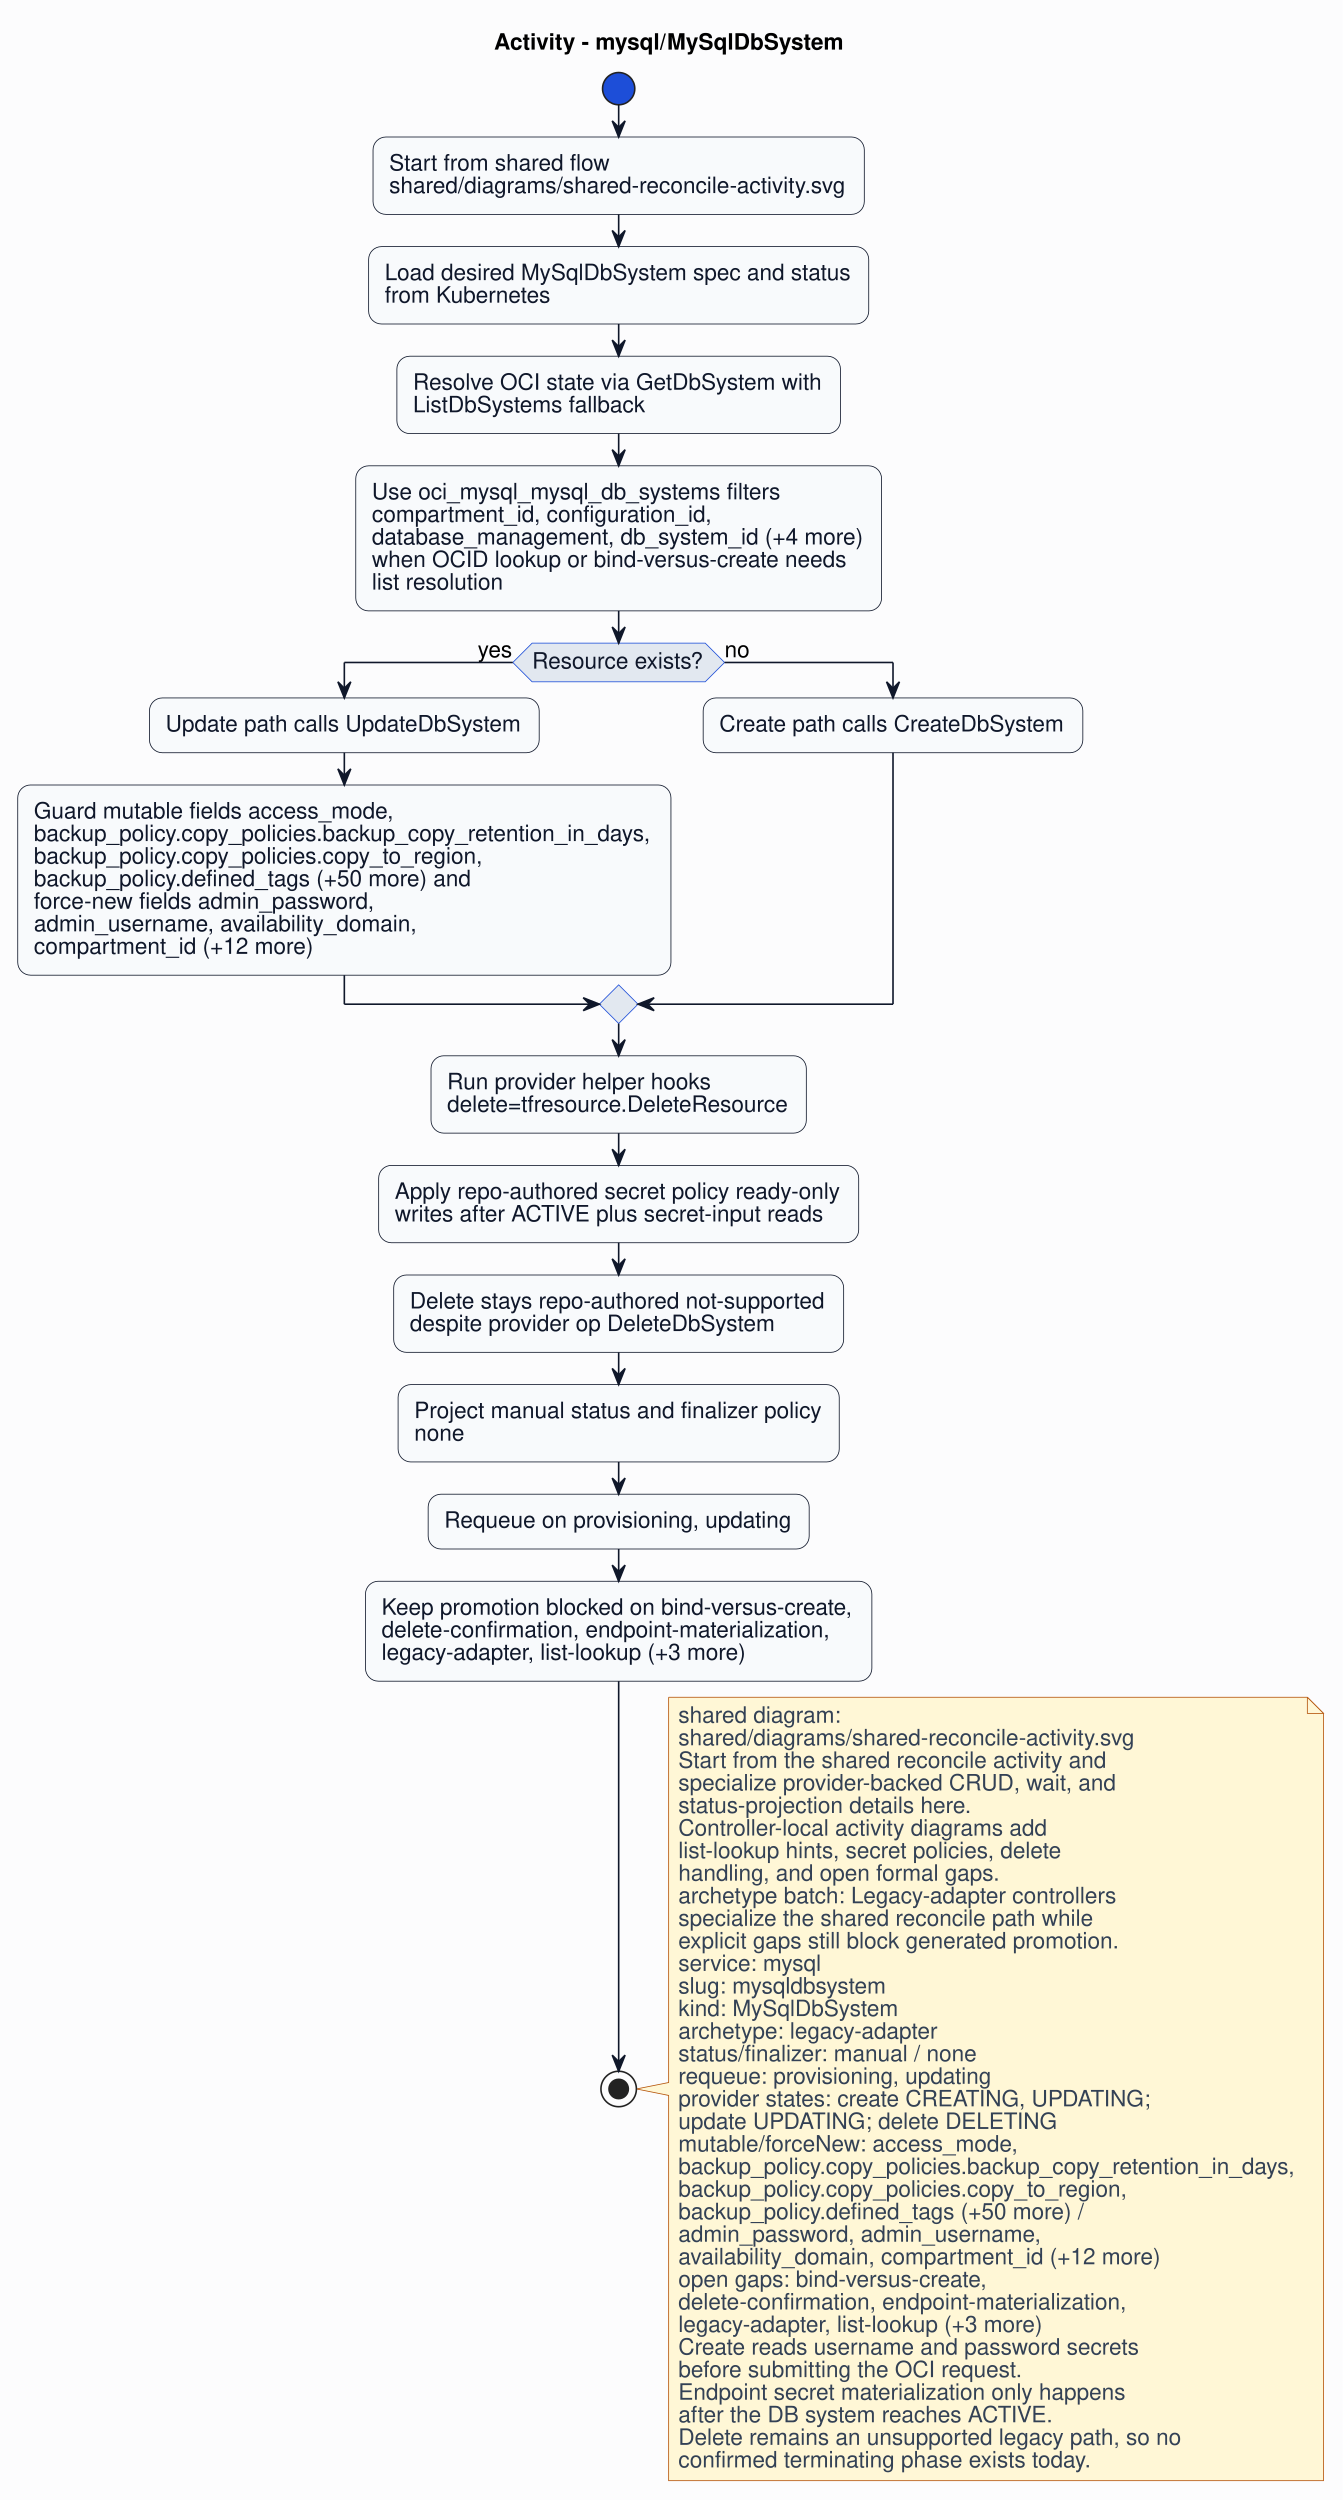
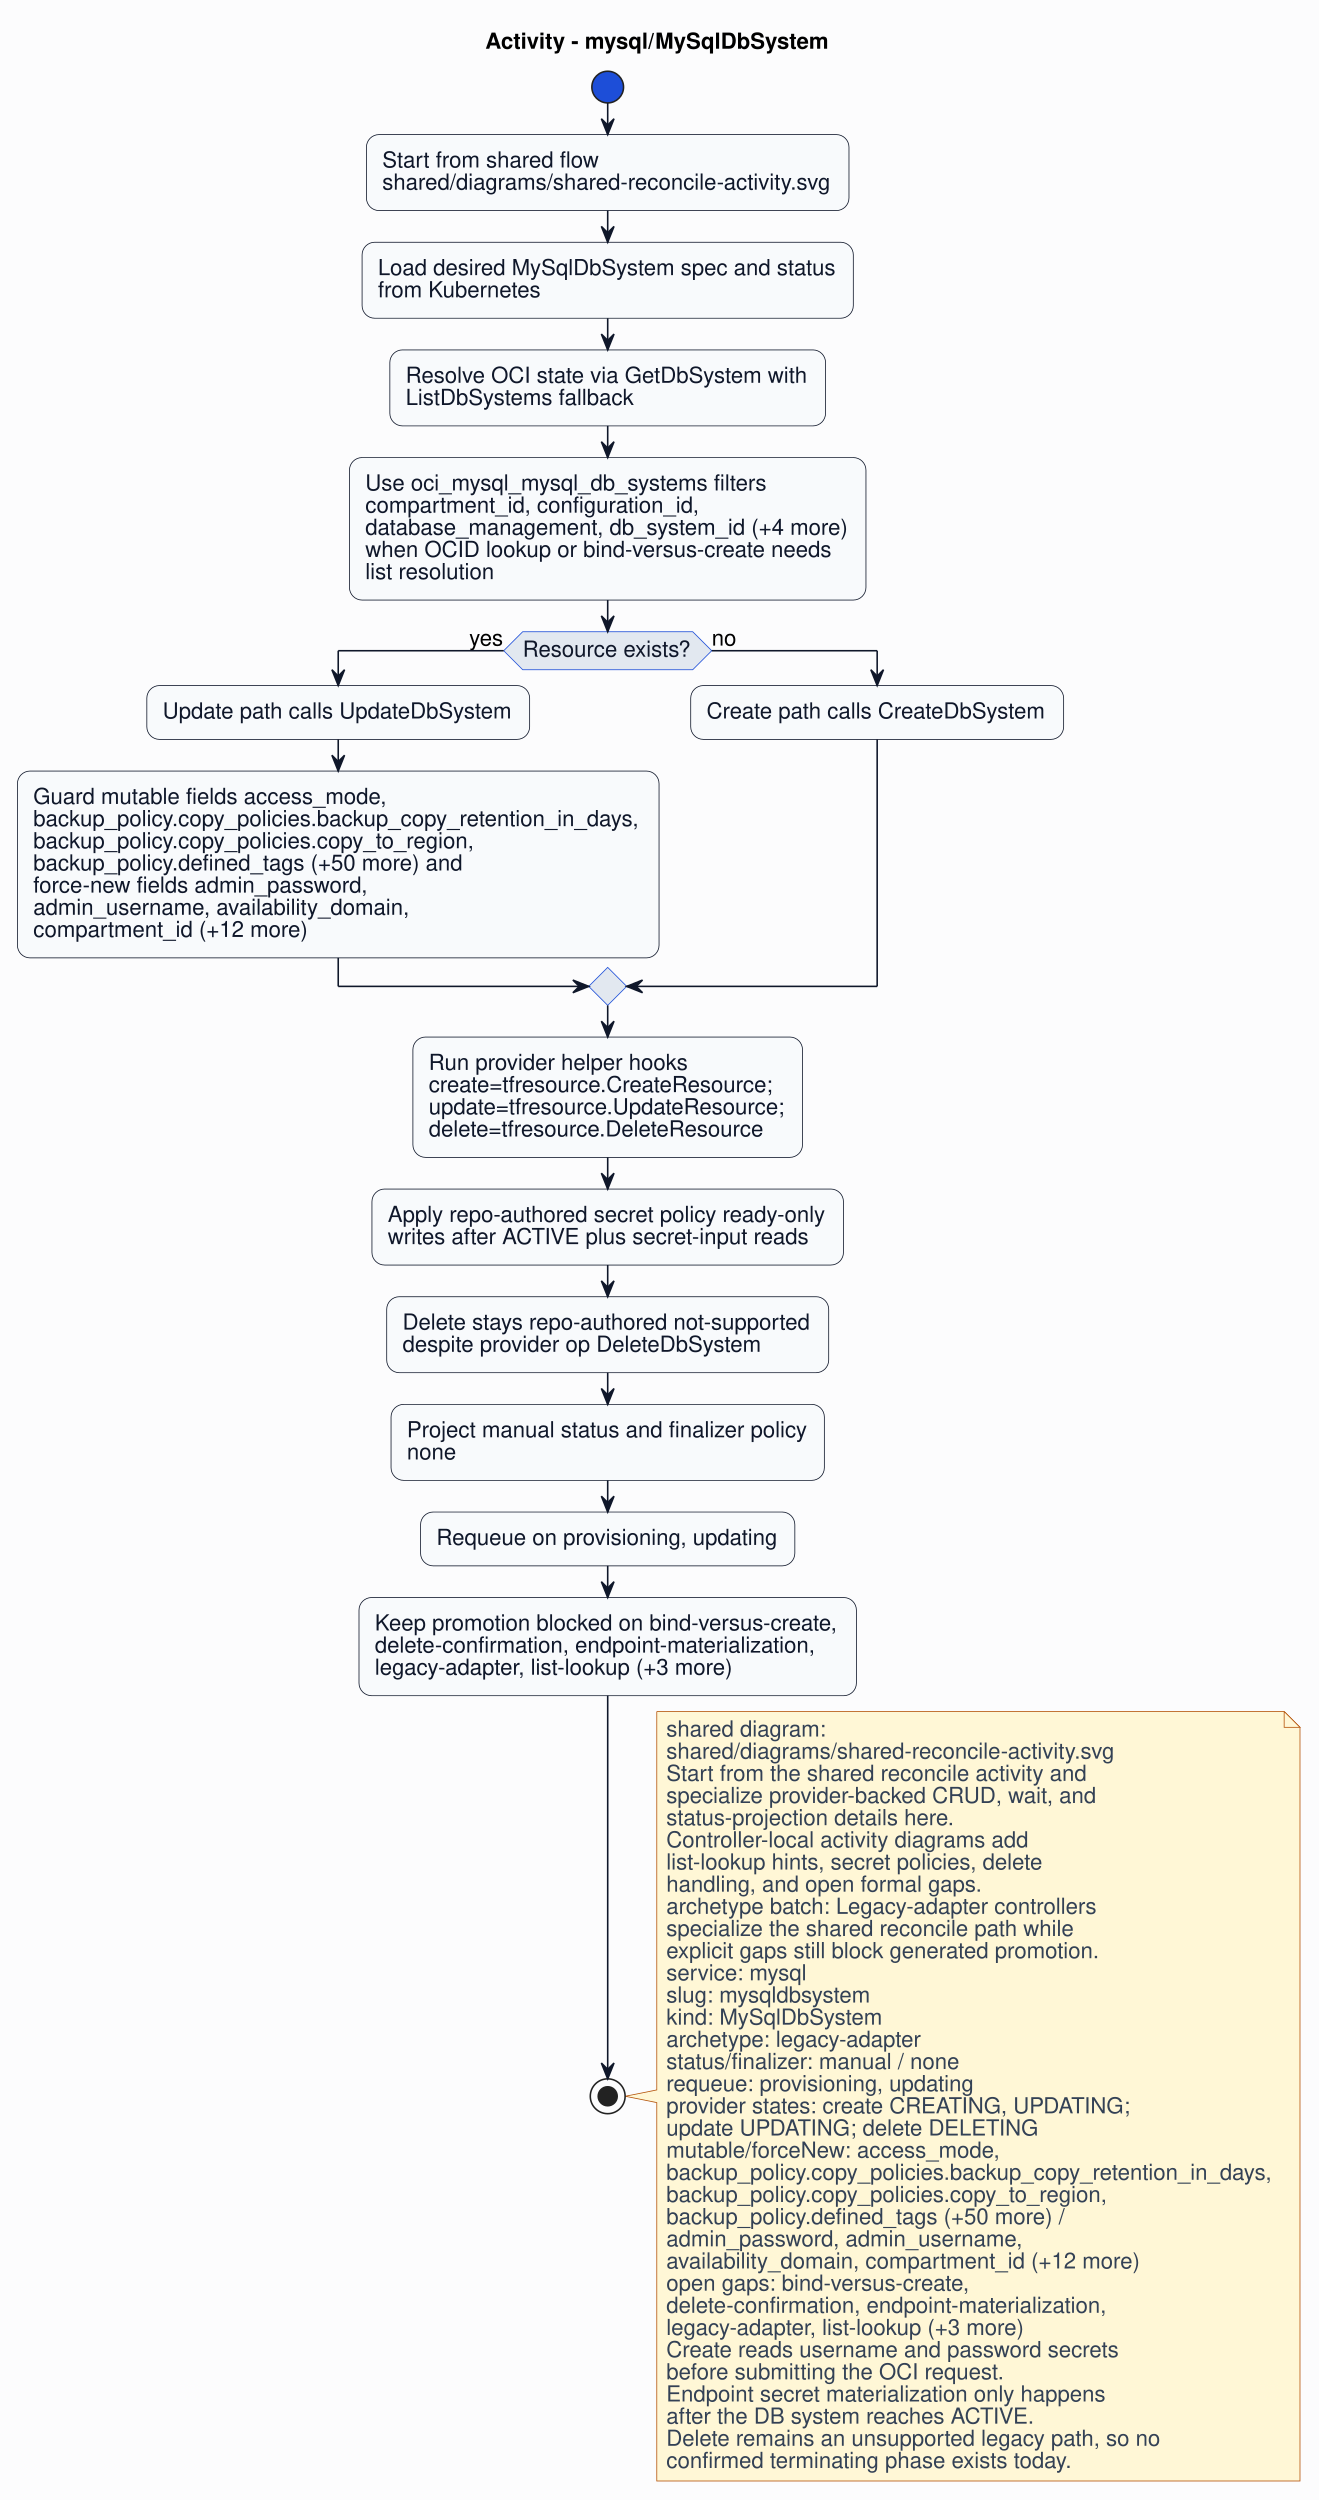
- <svg xmlns="http://www.w3.org/2000/svg" contentStyleType="text/css" data-diagram-type="ACTIVITY" height="1551px" preserveAspectRatio="none" style="width:833px;height:1551px;background:#FCFCFD;" version="1.1" viewBox="0 0 833 1551" width="833px" zoomAndPan="magnify">
+ <svg xmlns="http://www.w3.org/2000/svg" contentStyleType="text/css" data-diagram-type="ACTIVITY" height="1579px" preserveAspectRatio="none" style="width:833px;height:1579px;background:#FCFCFD;" version="1.1" viewBox="0 0 833 1579" width="833px" zoomAndPan="magnify">
  <defs />
  <g>
-     <rect fill="#FCFCFD" height="1551" style="stroke:none;stroke-width:1;" width="833" x="0" y="0" />
+     <rect fill="#FCFCFD" height="1579" style="stroke:none;stroke-width:1;" width="833" x="0" y="0" />
    <g class="title" data-source-line="10">
      <text fill="#000000" font-family="Helvetica" font-size="14" font-weight="bold" lengthAdjust="spacing" textLength="217.061" x="306.508" y="30.78">Activity - mysql/MySqlDbSystem</text>
    </g>
    <ellipse cx="383.824" cy="55" fill="#1D4ED8" rx="10" ry="10" style="stroke:#222222;stroke-width:1;" />
    <rect fill="#F8FAFC" height="48" rx="8" ry="8" style="stroke:#0F172A;stroke-width:0.5;" width="304.785" x="231.431" y="85" />
    <text fill="#0F172A" font-family="Helvetica" font-size="14" lengthAdjust="spacing" textLength="136.938" x="241.431" y="105.78">Start from shared flow</text>
    <text fill="#0F172A" font-family="Helvetica" font-size="14" lengthAdjust="spacing" textLength="284.785" x="241.431" y="119.78">shared/diagrams/shared-reconcile-activity.svg</text>
    <rect fill="#F8FAFC" height="48" rx="8" ry="8" style="stroke:#0F172A;stroke-width:0.5;" width="310.261" x="228.694" y="153" />
    <text fill="#0F172A" font-family="Helvetica" font-size="14" lengthAdjust="spacing" textLength="290.261" x="238.694" y="173.78">Load desired MySqlDbSystem spec and status</text>
    <text fill="#0F172A" font-family="Helvetica" font-size="14" lengthAdjust="spacing" textLength="103.496" x="238.694" y="187.78">from Kubernetes</text>
    <rect fill="#F8FAFC" height="48" rx="8" ry="8" style="stroke:#0F172A;stroke-width:0.5;" width="275.199" x="246.224" y="221" />
    <text fill="#0F172A" font-family="Helvetica" font-size="14" lengthAdjust="spacing" textLength="255.199" x="256.224" y="241.78">Resolve OCI state via GetDbSystem with</text>
    <text fill="#0F172A" font-family="Helvetica" font-size="14" lengthAdjust="spacing" textLength="144.717" x="256.224" y="255.78">ListDbSystems fallback</text>
    <rect fill="#F8FAFC" height="90" rx="8" ry="8" style="stroke:#0F172A;stroke-width:0.5;" width="326.229" x="220.709" y="289" />
    <text fill="#0F172A" font-family="Helvetica" font-size="14" lengthAdjust="spacing" textLength="255.192" x="230.709" y="309.78">Use oci_mysql_mysql_db_systems filters</text>
    <text fill="#0F172A" font-family="Helvetica" font-size="14" lengthAdjust="spacing" textLength="210.895" x="230.709" y="323.78">compartment_id, configuration_id,</text>
    <text fill="#0F172A" font-family="Helvetica" font-size="14" lengthAdjust="spacing" textLength="306.229" x="230.709" y="337.78">database_management, db_system_id (+4 more)</text>
    <text fill="#0F172A" font-family="Helvetica" font-size="14" lengthAdjust="spacing" textLength="295.702" x="230.709" y="351.78">when OCID lookup or bind-versus-create needs</text>
    <text fill="#0F172A" font-family="Helvetica" font-size="14" lengthAdjust="spacing" textLength="81.703" x="230.709" y="365.78">list resolution</text>
    <polygon fill="#E2E8F0" points="330.135,399,437.513,399,449.513,411,437.513,423,330.135,423,318.135,411,330.135,399" style="stroke:#1D4ED8;stroke-width:0.5;" />
    <text fill="#0F172A" font-family="Helvetica" font-size="14" lengthAdjust="spacing" textLength="107.379" x="330.135" y="414.78">Resource exists?</text>
    <text fill="#000000" font-family="Helvetica" font-size="14" lengthAdjust="spacing" textLength="21.786" x="296.348" y="407.78">yes</text>
    <text fill="#000000" font-family="Helvetica" font-size="14" lengthAdjust="spacing" textLength="15.572" x="449.513" y="407.78">no</text>
    <rect fill="#F8FAFC" height="34" rx="8" ry="8" style="stroke:#0F172A;stroke-width:0.5;" width="241.785" x="92.734" y="433" />
    <text fill="#0F172A" font-family="Helvetica" font-size="14" lengthAdjust="spacing" textLength="221.785" x="102.734" y="453.78">Update path calls UpdateDbSystem</text>
    <rect fill="#F8FAFC" height="118" rx="8" ry="8" style="stroke:#0F172A;stroke-width:0.5;" width="405.253" x="11" y="487" />
    <text fill="#0F172A" font-family="Helvetica" font-size="14" lengthAdjust="spacing" textLength="223.337" x="21" y="507.78">Guard mutable fields access_mode,</text>
    <text fill="#0F172A" font-family="Helvetica" font-size="14" lengthAdjust="spacing" textLength="385.253" x="21" y="521.78">backup_policy.copy_policies.backup_copy_retention_in_days,</text>
    <text fill="#0F172A" font-family="Helvetica" font-size="14" lengthAdjust="spacing" textLength="280.178" x="21" y="535.78">backup_policy.copy_policies.copy_to_region,</text>
    <text fill="#0F172A" font-family="Helvetica" font-size="14" lengthAdjust="spacing" textLength="272.788" x="21" y="549.78">backup_policy.defined_tags (+50 more) and</text>
    <text fill="#0F172A" font-family="Helvetica" font-size="14" lengthAdjust="spacing" textLength="211.654" x="21" y="563.78">force-new fields admin_password,</text>
    <text fill="#0F172A" font-family="Helvetica" font-size="14" lengthAdjust="spacing" textLength="238.13" x="21" y="577.78">admin_username, availability_domain,</text>
    <text fill="#0F172A" font-family="Helvetica" font-size="14" lengthAdjust="spacing" textLength="173.127" x="21" y="591.78">compartment_id (+12 more)</text>
    <rect fill="#F8FAFC" height="34" rx="8" ry="8" style="stroke:#0F172A;stroke-width:0.5;" width="235.537" x="436.253" y="433" />
    <text fill="#0F172A" font-family="Helvetica" font-size="14" lengthAdjust="spacing" textLength="215.537" x="446.253" y="453.78">Create path calls CreateDbSystem</text>
    <polygon fill="#E2E8F0" points="383.824,611,395.824,623,383.824,635,371.824,623,383.824,611" style="stroke:#1D4ED8;stroke-width:0.5;" />
-     <rect fill="#F8FAFC" height="48" rx="8" ry="8" style="stroke:#0F172A;stroke-width:0.5;" width="232.844" x="267.402" y="655" />
-     <text fill="#0F172A" font-family="Helvetica" font-size="14" lengthAdjust="spacing" textLength="164.206" x="277.402" y="675.78">Run provider helper hooks</text>
-     <text fill="#0F172A" font-family="Helvetica" font-size="14" lengthAdjust="spacing" textLength="212.844" x="277.402" y="689.78">delete=tfresource.DeleteResource</text>
-     <rect fill="#F8FAFC" height="48" rx="8" ry="8" style="stroke:#0F172A;stroke-width:0.5;" width="297.812" x="234.918" y="723" />
-     <text fill="#0F172A" font-family="Helvetica" font-size="14" lengthAdjust="spacing" textLength="277.812" x="244.918" y="743.78">Apply repo-authored secret policy ready-only</text>
-     <text fill="#0F172A" font-family="Helvetica" font-size="14" lengthAdjust="spacing" textLength="268.434" x="244.918" y="757.78">writes after ACTIVE plus secret-input reads</text>
-     <rect fill="#F8FAFC" height="48" rx="8" ry="8" style="stroke:#0F172A;stroke-width:0.5;" width="279.157" x="244.245" y="791" />
-     <text fill="#0F172A" font-family="Helvetica" font-size="14" lengthAdjust="spacing" textLength="259.157" x="254.245" y="811.78">Delete stays repo-authored not-supported</text>
-     <text fill="#0F172A" font-family="Helvetica" font-size="14" lengthAdjust="spacing" textLength="228.006" x="254.245" y="825.78">despite provider op DeleteDbSystem</text>
-     <rect fill="#F8FAFC" height="48" rx="8" ry="8" style="stroke:#0F172A;stroke-width:0.5;" width="273.682" x="246.983" y="859" />
-     <text fill="#0F172A" font-family="Helvetica" font-size="14" lengthAdjust="spacing" textLength="253.682" x="256.983" y="879.78">Project manual status and finalizer policy</text>
-     <text fill="#0F172A" font-family="Helvetica" font-size="14" lengthAdjust="spacing" textLength="31.145" x="256.983" y="893.78">none</text>
-     <rect fill="#F8FAFC" height="34" rx="8" ry="8" style="stroke:#0F172A;stroke-width:0.5;" width="236.385" x="265.632" y="927" />
-     <text fill="#0F172A" font-family="Helvetica" font-size="14" lengthAdjust="spacing" textLength="216.385" x="275.632" y="947.78">Requeue on provisioning, updating</text>
-     <rect fill="#F8FAFC" height="62" rx="8" ry="8" style="stroke:#0F172A;stroke-width:0.5;" width="314.164" x="226.742" y="981" />
-     <text fill="#0F172A" font-family="Helvetica" font-size="14" lengthAdjust="spacing" textLength="294.164" x="236.742" y="1001.78">Keep promotion blocked on bind-versus-create,</text>
-     <text fill="#0F172A" font-family="Helvetica" font-size="14" lengthAdjust="spacing" textLength="279.371" x="236.742" y="1015.78">delete-confirmation, endpoint-materialization,</text>
-     <text fill="#0F172A" font-family="Helvetica" font-size="14" lengthAdjust="spacing" textLength="228.382" x="236.742" y="1029.78">legacy-adapter, list-lookup (+3 more)</text>
-     <path d="M414.824,1053 L414.824,1292 L394.824,1296 L414.824,1300 L414.824,1539 A0,0 0 0 0 414.824,1539 L821.077,1539 A0,0 0 0 0 821.077,1539 L821.077,1063 L811.077,1053 L414.824,1053 A0,0 0 0 0 414.824,1053" fill="#FFF7D6" style="stroke:#B45309;stroke-width:0.5;" />
-     <path d="M811.077,1053 L811.077,1063 L821.077,1063 L811.077,1053" fill="#FFF7D6" style="stroke:#B45309;stroke-width:0.5;" />
-     <text fill="#334155" font-family="Helvetica" font-size="14" lengthAdjust="spacing" textLength="101.165" x="420.824" y="1068.78">shared diagram:</text>
-     <text fill="#334155" font-family="Helvetica" font-size="14" lengthAdjust="spacing" textLength="284.785" x="420.824" y="1082.78">shared/diagrams/shared-reconcile-activity.svg</text>
-     <text fill="#334155" font-family="Helvetica" font-size="14" lengthAdjust="spacing" textLength="265.344" x="420.824" y="1096.78">Start from the shared reconcile activity and</text>
-     <text fill="#334155" font-family="Helvetica" font-size="14" lengthAdjust="spacing" textLength="273.896" x="420.824" y="1110.78">specialize provider-backed CRUD, wait, and</text>
-     <text fill="#334155" font-family="Helvetica" font-size="14" lengthAdjust="spacing" textLength="182.875" x="420.824" y="1124.78">status-projection details here.</text>
-     <text fill="#334155" font-family="Helvetica" font-size="14" lengthAdjust="spacing" textLength="229.537" x="420.824" y="1138.78">Controller-local activity diagrams add</text>
-     <text fill="#334155" font-family="Helvetica" font-size="14" lengthAdjust="spacing" textLength="238.895" x="420.824" y="1152.78">list-lookup hints, secret policies, delete</text>
-     <text fill="#334155" font-family="Helvetica" font-size="14" lengthAdjust="spacing" textLength="200.033" x="420.824" y="1166.78">handling, and open formal gaps.</text>
-     <text fill="#334155" font-family="Helvetica" font-size="14" lengthAdjust="spacing" textLength="273.157" x="420.824" y="1180.78">archetype batch: Legacy-adapter controllers</text>
-     <text fill="#334155" font-family="Helvetica" font-size="14" lengthAdjust="spacing" textLength="258.371" x="420.824" y="1194.78">specialize the shared reconcile path while</text>
-     <text fill="#334155" font-family="Helvetica" font-size="14" lengthAdjust="spacing" textLength="274.702" x="420.824" y="1208.78">explicit gaps still block generated promotion.</text>
-     <text fill="#334155" font-family="Helvetica" font-size="14" lengthAdjust="spacing" textLength="88.683" x="420.824" y="1222.78">service: mysql</text>
-     <text fill="#334155" font-family="Helvetica" font-size="14" lengthAdjust="spacing" textLength="129.931" x="420.824" y="1236.78">slug: mysqldbsystem</text>
-     <text fill="#334155" font-family="Helvetica" font-size="14" lengthAdjust="spacing" textLength="136.931" x="420.824" y="1250.78">kind: MySqlDbSystem</text>
-     <text fill="#334155" font-family="Helvetica" font-size="14" lengthAdjust="spacing" textLength="161.875" x="420.824" y="1264.78">archetype: legacy-adapter</text>
-     <text fill="#334155" font-family="Helvetica" font-size="14" lengthAdjust="spacing" textLength="185.992" x="420.824" y="1278.78">status/finalizer: manual / none</text>
-     <text fill="#334155" font-family="Helvetica" font-size="14" lengthAdjust="spacing" textLength="195.364" x="420.824" y="1292.78">requeue: provisioning, updating</text>
-     <text fill="#334155" font-family="Helvetica" font-size="14" lengthAdjust="spacing" textLength="298.744" x="420.824" y="1306.78">provider states: create CREATING, UPDATING;</text>
-     <text fill="#334155" font-family="Helvetica" font-size="14" lengthAdjust="spacing" textLength="238.875" x="420.824" y="1320.78">update UPDATING; delete DELETING</text>
-     <text fill="#334155" font-family="Helvetica" font-size="14" lengthAdjust="spacing" textLength="210.875" x="420.824" y="1334.78">mutable/forceNew: access_mode,</text>
-     <text fill="#334155" font-family="Helvetica" font-size="14" lengthAdjust="spacing" textLength="385.253" x="420.824" y="1348.78">backup_policy.copy_policies.backup_copy_retention_in_days,</text>
-     <text fill="#334155" font-family="Helvetica" font-size="14" lengthAdjust="spacing" textLength="280.178" x="420.824" y="1362.78">backup_policy.copy_policies.copy_to_region,</text>
-     <text fill="#334155" font-family="Helvetica" font-size="14" lengthAdjust="spacing" textLength="253.319" x="420.824" y="1376.78">backup_policy.defined_tags (+50 more) /</text>
-     <text fill="#334155" font-family="Helvetica" font-size="14" lengthAdjust="spacing" textLength="225.675" x="420.824" y="1390.78">admin_password, admin_username,</text>
-     <text fill="#334155" font-family="Helvetica" font-size="14" lengthAdjust="spacing" textLength="299.195" x="420.824" y="1404.78">availability_domain, compartment_id (+12 more)</text>
-     <text fill="#334155" font-family="Helvetica" font-size="14" lengthAdjust="spacing" textLength="192.999" x="420.824" y="1418.78">open gaps: bind-versus-create,</text>
-     <text fill="#334155" font-family="Helvetica" font-size="14" lengthAdjust="spacing" textLength="279.371" x="420.824" y="1432.78">delete-confirmation, endpoint-materialization,</text>
-     <text fill="#334155" font-family="Helvetica" font-size="14" lengthAdjust="spacing" textLength="228.382" x="420.824" y="1446.78">legacy-adapter, list-lookup (+3 more)</text>
-     <text fill="#334155" font-family="Helvetica" font-size="14" lengthAdjust="spacing" textLength="287.144" x="420.824" y="1460.78">Create reads username and password secrets</text>
-     <text fill="#334155" font-family="Helvetica" font-size="14" lengthAdjust="spacing" textLength="213.999" x="420.824" y="1474.78">before submitting the OCI request.</text>
-     <text fill="#334155" font-family="Helvetica" font-size="14" lengthAdjust="spacing" textLength="278.612" x="420.824" y="1488.78">Endpoint secret materialization only happens</text>
-     <text fill="#334155" font-family="Helvetica" font-size="14" lengthAdjust="spacing" textLength="234.972" x="420.824" y="1502.78">after the DB system reaches ACTIVE.</text>
-     <text fill="#334155" font-family="Helvetica" font-size="14" lengthAdjust="spacing" textLength="312.867" x="420.824" y="1516.78">Delete remains an unsupported legacy path, so no</text>
-     <text fill="#334155" font-family="Helvetica" font-size="14" lengthAdjust="spacing" textLength="258.351" x="420.824" y="1530.78">confirmed terminating phase exists today.</text>
-     <ellipse cx="383.824" cy="1296" fill="none" rx="11" ry="11" style="stroke:#222222;stroke-width:1;" />
-     <ellipse cx="383.824" cy="1296" fill="#222222" rx="6" ry="6" style="stroke:#222222;stroke-width:1;" />
+     <rect fill="#F8FAFC" height="76" rx="8" ry="8" style="stroke:#0F172A;stroke-width:0.5;" width="246.085" x="260.781" y="655" />
+     <text fill="#0F172A" font-family="Helvetica" font-size="14" lengthAdjust="spacing" textLength="164.206" x="270.781" y="675.78">Run provider helper hooks</text>
+     <text fill="#0F172A" font-family="Helvetica" font-size="14" lengthAdjust="spacing" textLength="219.051" x="270.781" y="689.78">create=tfresource.CreateResource;</text>
+     <text fill="#0F172A" font-family="Helvetica" font-size="14" lengthAdjust="spacing" textLength="226.085" x="270.781" y="703.78">update=tfresource.UpdateResource;</text>
+     <text fill="#0F172A" font-family="Helvetica" font-size="14" lengthAdjust="spacing" textLength="212.844" x="270.781" y="717.78">delete=tfresource.DeleteResource</text>
+     <rect fill="#F8FAFC" height="48" rx="8" ry="8" style="stroke:#0F172A;stroke-width:0.5;" width="297.812" x="234.918" y="751" />
+     <text fill="#0F172A" font-family="Helvetica" font-size="14" lengthAdjust="spacing" textLength="277.812" x="244.918" y="771.78">Apply repo-authored secret policy ready-only</text>
+     <text fill="#0F172A" font-family="Helvetica" font-size="14" lengthAdjust="spacing" textLength="268.434" x="244.918" y="785.78">writes after ACTIVE plus secret-input reads</text>
+     <rect fill="#F8FAFC" height="48" rx="8" ry="8" style="stroke:#0F172A;stroke-width:0.5;" width="279.157" x="244.245" y="819" />
+     <text fill="#0F172A" font-family="Helvetica" font-size="14" lengthAdjust="spacing" textLength="259.157" x="254.245" y="839.78">Delete stays repo-authored not-supported</text>
+     <text fill="#0F172A" font-family="Helvetica" font-size="14" lengthAdjust="spacing" textLength="228.006" x="254.245" y="853.78">despite provider op DeleteDbSystem</text>
+     <rect fill="#F8FAFC" height="48" rx="8" ry="8" style="stroke:#0F172A;stroke-width:0.5;" width="273.682" x="246.983" y="887" />
+     <text fill="#0F172A" font-family="Helvetica" font-size="14" lengthAdjust="spacing" textLength="253.682" x="256.983" y="907.78">Project manual status and finalizer policy</text>
+     <text fill="#0F172A" font-family="Helvetica" font-size="14" lengthAdjust="spacing" textLength="31.145" x="256.983" y="921.78">none</text>
+     <rect fill="#F8FAFC" height="34" rx="8" ry="8" style="stroke:#0F172A;stroke-width:0.5;" width="236.385" x="265.632" y="955" />
+     <text fill="#0F172A" font-family="Helvetica" font-size="14" lengthAdjust="spacing" textLength="216.385" x="275.632" y="975.78">Requeue on provisioning, updating</text>
+     <rect fill="#F8FAFC" height="62" rx="8" ry="8" style="stroke:#0F172A;stroke-width:0.5;" width="314.164" x="226.742" y="1009" />
+     <text fill="#0F172A" font-family="Helvetica" font-size="14" lengthAdjust="spacing" textLength="294.164" x="236.742" y="1029.78">Keep promotion blocked on bind-versus-create,</text>
+     <text fill="#0F172A" font-family="Helvetica" font-size="14" lengthAdjust="spacing" textLength="279.371" x="236.742" y="1043.78">delete-confirmation, endpoint-materialization,</text>
+     <text fill="#0F172A" font-family="Helvetica" font-size="14" lengthAdjust="spacing" textLength="228.382" x="236.742" y="1057.78">legacy-adapter, list-lookup (+3 more)</text>
+     <path d="M414.824,1081 L414.824,1320 L394.824,1324 L414.824,1328 L414.824,1567 A0,0 0 0 0 414.824,1567 L821.077,1567 A0,0 0 0 0 821.077,1567 L821.077,1091 L811.077,1081 L414.824,1081 A0,0 0 0 0 414.824,1081" fill="#FFF7D6" style="stroke:#B45309;stroke-width:0.5;" />
+     <path d="M811.077,1081 L811.077,1091 L821.077,1091 L811.077,1081" fill="#FFF7D6" style="stroke:#B45309;stroke-width:0.5;" />
+     <text fill="#334155" font-family="Helvetica" font-size="14" lengthAdjust="spacing" textLength="101.165" x="420.824" y="1096.78">shared diagram:</text>
+     <text fill="#334155" font-family="Helvetica" font-size="14" lengthAdjust="spacing" textLength="284.785" x="420.824" y="1110.78">shared/diagrams/shared-reconcile-activity.svg</text>
+     <text fill="#334155" font-family="Helvetica" font-size="14" lengthAdjust="spacing" textLength="265.344" x="420.824" y="1124.78">Start from the shared reconcile activity and</text>
+     <text fill="#334155" font-family="Helvetica" font-size="14" lengthAdjust="spacing" textLength="273.896" x="420.824" y="1138.78">specialize provider-backed CRUD, wait, and</text>
+     <text fill="#334155" font-family="Helvetica" font-size="14" lengthAdjust="spacing" textLength="182.875" x="420.824" y="1152.78">status-projection details here.</text>
+     <text fill="#334155" font-family="Helvetica" font-size="14" lengthAdjust="spacing" textLength="229.537" x="420.824" y="1166.78">Controller-local activity diagrams add</text>
+     <text fill="#334155" font-family="Helvetica" font-size="14" lengthAdjust="spacing" textLength="238.895" x="420.824" y="1180.78">list-lookup hints, secret policies, delete</text>
+     <text fill="#334155" font-family="Helvetica" font-size="14" lengthAdjust="spacing" textLength="200.033" x="420.824" y="1194.78">handling, and open formal gaps.</text>
+     <text fill="#334155" font-family="Helvetica" font-size="14" lengthAdjust="spacing" textLength="273.157" x="420.824" y="1208.78">archetype batch: Legacy-adapter controllers</text>
+     <text fill="#334155" font-family="Helvetica" font-size="14" lengthAdjust="spacing" textLength="258.371" x="420.824" y="1222.78">specialize the shared reconcile path while</text>
+     <text fill="#334155" font-family="Helvetica" font-size="14" lengthAdjust="spacing" textLength="274.702" x="420.824" y="1236.78">explicit gaps still block generated promotion.</text>
+     <text fill="#334155" font-family="Helvetica" font-size="14" lengthAdjust="spacing" textLength="88.683" x="420.824" y="1250.78">service: mysql</text>
+     <text fill="#334155" font-family="Helvetica" font-size="14" lengthAdjust="spacing" textLength="129.931" x="420.824" y="1264.78">slug: mysqldbsystem</text>
+     <text fill="#334155" font-family="Helvetica" font-size="14" lengthAdjust="spacing" textLength="136.931" x="420.824" y="1278.78">kind: MySqlDbSystem</text>
+     <text fill="#334155" font-family="Helvetica" font-size="14" lengthAdjust="spacing" textLength="161.875" x="420.824" y="1292.78">archetype: legacy-adapter</text>
+     <text fill="#334155" font-family="Helvetica" font-size="14" lengthAdjust="spacing" textLength="185.992" x="420.824" y="1306.78">status/finalizer: manual / none</text>
+     <text fill="#334155" font-family="Helvetica" font-size="14" lengthAdjust="spacing" textLength="195.364" x="420.824" y="1320.78">requeue: provisioning, updating</text>
+     <text fill="#334155" font-family="Helvetica" font-size="14" lengthAdjust="spacing" textLength="298.744" x="420.824" y="1334.78">provider states: create CREATING, UPDATING;</text>
+     <text fill="#334155" font-family="Helvetica" font-size="14" lengthAdjust="spacing" textLength="238.875" x="420.824" y="1348.78">update UPDATING; delete DELETING</text>
+     <text fill="#334155" font-family="Helvetica" font-size="14" lengthAdjust="spacing" textLength="210.875" x="420.824" y="1362.78">mutable/forceNew: access_mode,</text>
+     <text fill="#334155" font-family="Helvetica" font-size="14" lengthAdjust="spacing" textLength="385.253" x="420.824" y="1376.78">backup_policy.copy_policies.backup_copy_retention_in_days,</text>
+     <text fill="#334155" font-family="Helvetica" font-size="14" lengthAdjust="spacing" textLength="280.178" x="420.824" y="1390.78">backup_policy.copy_policies.copy_to_region,</text>
+     <text fill="#334155" font-family="Helvetica" font-size="14" lengthAdjust="spacing" textLength="253.319" x="420.824" y="1404.78">backup_policy.defined_tags (+50 more) /</text>
+     <text fill="#334155" font-family="Helvetica" font-size="14" lengthAdjust="spacing" textLength="225.675" x="420.824" y="1418.78">admin_password, admin_username,</text>
+     <text fill="#334155" font-family="Helvetica" font-size="14" lengthAdjust="spacing" textLength="299.195" x="420.824" y="1432.78">availability_domain, compartment_id (+12 more)</text>
+     <text fill="#334155" font-family="Helvetica" font-size="14" lengthAdjust="spacing" textLength="192.999" x="420.824" y="1446.78">open gaps: bind-versus-create,</text>
+     <text fill="#334155" font-family="Helvetica" font-size="14" lengthAdjust="spacing" textLength="279.371" x="420.824" y="1460.78">delete-confirmation, endpoint-materialization,</text>
+     <text fill="#334155" font-family="Helvetica" font-size="14" lengthAdjust="spacing" textLength="228.382" x="420.824" y="1474.78">legacy-adapter, list-lookup (+3 more)</text>
+     <text fill="#334155" font-family="Helvetica" font-size="14" lengthAdjust="spacing" textLength="287.144" x="420.824" y="1488.78">Create reads username and password secrets</text>
+     <text fill="#334155" font-family="Helvetica" font-size="14" lengthAdjust="spacing" textLength="213.999" x="420.824" y="1502.78">before submitting the OCI request.</text>
+     <text fill="#334155" font-family="Helvetica" font-size="14" lengthAdjust="spacing" textLength="278.612" x="420.824" y="1516.78">Endpoint secret materialization only happens</text>
+     <text fill="#334155" font-family="Helvetica" font-size="14" lengthAdjust="spacing" textLength="234.972" x="420.824" y="1530.78">after the DB system reaches ACTIVE.</text>
+     <text fill="#334155" font-family="Helvetica" font-size="14" lengthAdjust="spacing" textLength="312.867" x="420.824" y="1544.78">Delete remains an unsupported legacy path, so no</text>
+     <text fill="#334155" font-family="Helvetica" font-size="14" lengthAdjust="spacing" textLength="258.351" x="420.824" y="1558.78">confirmed terminating phase exists today.</text>
+     <ellipse cx="383.824" cy="1324" fill="none" rx="11" ry="11" style="stroke:#222222;stroke-width:1;" />
+     <ellipse cx="383.824" cy="1324" fill="#222222" rx="6" ry="6" style="stroke:#222222;stroke-width:1;" />
    <line style="stroke:#0F172A;stroke-width:1;" x1="383.824" x2="383.824" y1="65" y2="85" />
    <polygon fill="#0F172A" points="379.824,75,383.824,85,387.824,75,383.824,79" style="stroke:#0F172A;stroke-width:1;" />
    <line style="stroke:#0F172A;stroke-width:1;" x1="383.824" x2="383.824" y1="133" y2="153" />
    <polygon fill="#0F172A" points="379.824,143,383.824,153,387.824,143,383.824,147" style="stroke:#0F172A;stroke-width:1;" />
    <line style="stroke:#0F172A;stroke-width:1;" x1="383.824" x2="383.824" y1="201" y2="221" />
    <polygon fill="#0F172A" points="379.824,211,383.824,221,387.824,211,383.824,215" style="stroke:#0F172A;stroke-width:1;" />
    <line style="stroke:#0F172A;stroke-width:1;" x1="383.824" x2="383.824" y1="269" y2="289" />
    <polygon fill="#0F172A" points="379.824,279,383.824,289,387.824,279,383.824,283" style="stroke:#0F172A;stroke-width:1;" />
    <line style="stroke:#0F172A;stroke-width:1;" x1="213.626" x2="213.626" y1="467" y2="487" />
    <polygon fill="#0F172A" points="209.626,477,213.626,487,217.626,477,213.626,481" style="stroke:#0F172A;stroke-width:1;" />
    <line style="stroke:#0F172A;stroke-width:1;" x1="318.135" x2="213.626" y1="411" y2="411" />
    <line style="stroke:#0F172A;stroke-width:1;" x1="213.626" x2="213.626" y1="411" y2="433" />
    <polygon fill="#0F172A" points="209.626,423,213.626,433,217.626,423,213.626,427" style="stroke:#0F172A;stroke-width:1;" />
    <line style="stroke:#0F172A;stroke-width:1;" x1="449.513" x2="554.021" y1="411" y2="411" />
    <line style="stroke:#0F172A;stroke-width:1;" x1="554.021" x2="554.021" y1="411" y2="433" />
    <polygon fill="#0F172A" points="550.021,423,554.021,433,558.021,423,554.021,427" style="stroke:#0F172A;stroke-width:1;" />
    <line style="stroke:#0F172A;stroke-width:1;" x1="213.626" x2="213.626" y1="605" y2="623" />
    <line style="stroke:#0F172A;stroke-width:1;" x1="213.626" x2="371.824" y1="623" y2="623" />
    <polygon fill="#0F172A" points="361.824,619,371.824,623,361.824,627,365.824,623" style="stroke:#0F172A;stroke-width:1;" />
    <line style="stroke:#0F172A;stroke-width:1;" x1="554.021" x2="554.021" y1="467" y2="623" />
    <line style="stroke:#0F172A;stroke-width:1;" x1="554.021" x2="395.824" y1="623" y2="623" />
    <polygon fill="#0F172A" points="405.824,619,395.824,623,405.824,627,401.824,623" style="stroke:#0F172A;stroke-width:1;" />
    <line style="stroke:#0F172A;stroke-width:1;" x1="383.824" x2="383.824" y1="379" y2="399" />
    <polygon fill="#0F172A" points="379.824,389,383.824,399,387.824,389,383.824,393" style="stroke:#0F172A;stroke-width:1;" />
    <line style="stroke:#0F172A;stroke-width:1;" x1="383.824" x2="383.824" y1="635" y2="655" />
    <polygon fill="#0F172A" points="379.824,645,383.824,655,387.824,645,383.824,649" style="stroke:#0F172A;stroke-width:1;" />
-     <line style="stroke:#0F172A;stroke-width:1;" x1="383.824" x2="383.824" y1="703" y2="723" />
-     <polygon fill="#0F172A" points="379.824,713,383.824,723,387.824,713,383.824,717" style="stroke:#0F172A;stroke-width:1;" />
-     <line style="stroke:#0F172A;stroke-width:1;" x1="383.824" x2="383.824" y1="771" y2="791" />
-     <polygon fill="#0F172A" points="379.824,781,383.824,791,387.824,781,383.824,785" style="stroke:#0F172A;stroke-width:1;" />
-     <line style="stroke:#0F172A;stroke-width:1;" x1="383.824" x2="383.824" y1="839" y2="859" />
-     <polygon fill="#0F172A" points="379.824,849,383.824,859,387.824,849,383.824,853" style="stroke:#0F172A;stroke-width:1;" />
-     <line style="stroke:#0F172A;stroke-width:1;" x1="383.824" x2="383.824" y1="907" y2="927" />
-     <polygon fill="#0F172A" points="379.824,917,383.824,927,387.824,917,383.824,921" style="stroke:#0F172A;stroke-width:1;" />
-     <line style="stroke:#0F172A;stroke-width:1;" x1="383.824" x2="383.824" y1="961" y2="981" />
-     <polygon fill="#0F172A" points="379.824,971,383.824,981,387.824,971,383.824,975" style="stroke:#0F172A;stroke-width:1;" />
-     <line style="stroke:#0F172A;stroke-width:1;" x1="383.824" x2="383.824" y1="1043" y2="1285" />
-     <polygon fill="#0F172A" points="379.824,1275,383.824,1285,387.824,1275,383.824,1279" style="stroke:#0F172A;stroke-width:1;" />
+     <line style="stroke:#0F172A;stroke-width:1;" x1="383.824" x2="383.824" y1="731" y2="751" />
+     <polygon fill="#0F172A" points="379.824,741,383.824,751,387.824,741,383.824,745" style="stroke:#0F172A;stroke-width:1;" />
+     <line style="stroke:#0F172A;stroke-width:1;" x1="383.824" x2="383.824" y1="799" y2="819" />
+     <polygon fill="#0F172A" points="379.824,809,383.824,819,387.824,809,383.824,813" style="stroke:#0F172A;stroke-width:1;" />
+     <line style="stroke:#0F172A;stroke-width:1;" x1="383.824" x2="383.824" y1="867" y2="887" />
+     <polygon fill="#0F172A" points="379.824,877,383.824,887,387.824,877,383.824,881" style="stroke:#0F172A;stroke-width:1;" />
+     <line style="stroke:#0F172A;stroke-width:1;" x1="383.824" x2="383.824" y1="935" y2="955" />
+     <polygon fill="#0F172A" points="379.824,945,383.824,955,387.824,945,383.824,949" style="stroke:#0F172A;stroke-width:1;" />
+     <line style="stroke:#0F172A;stroke-width:1;" x1="383.824" x2="383.824" y1="989" y2="1009" />
+     <polygon fill="#0F172A" points="379.824,999,383.824,1009,387.824,999,383.824,1003" style="stroke:#0F172A;stroke-width:1;" />
+     <line style="stroke:#0F172A;stroke-width:1;" x1="383.824" x2="383.824" y1="1071" y2="1313" />
+     <polygon fill="#0F172A" points="379.824,1303,383.824,1313,387.824,1303,383.824,1307" style="stroke:#0F172A;stroke-width:1;" />
  </g>
</svg>
